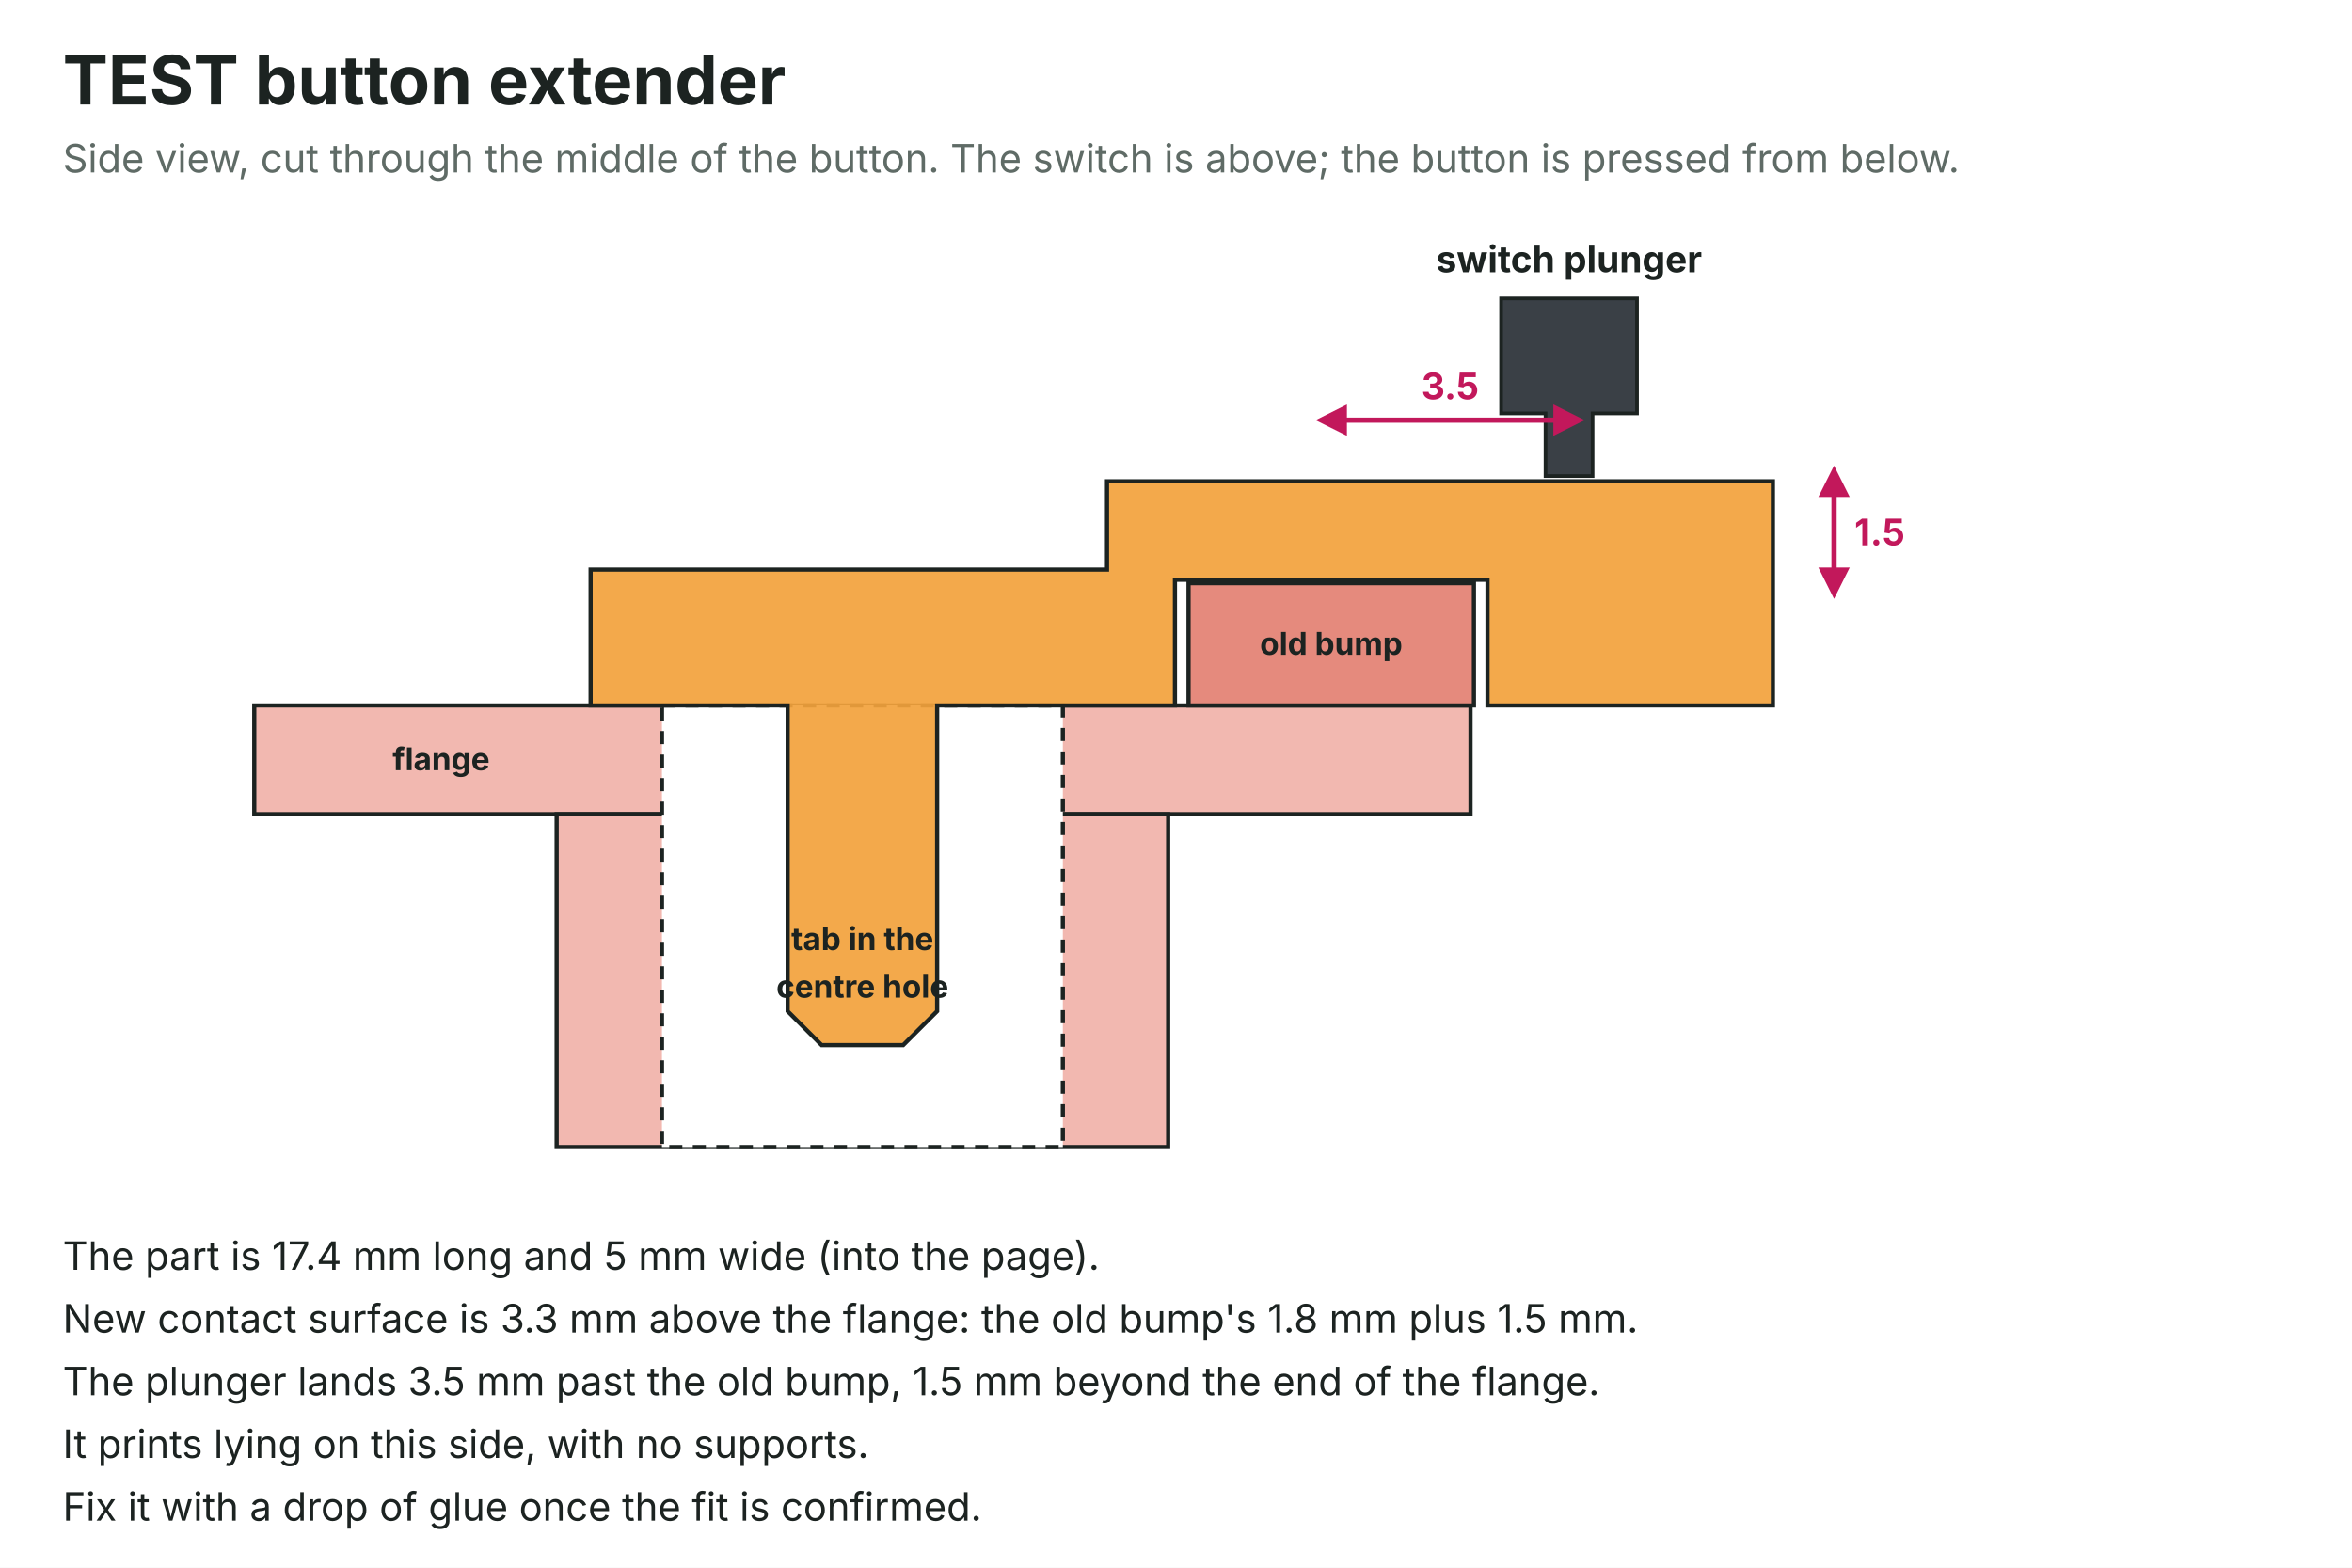
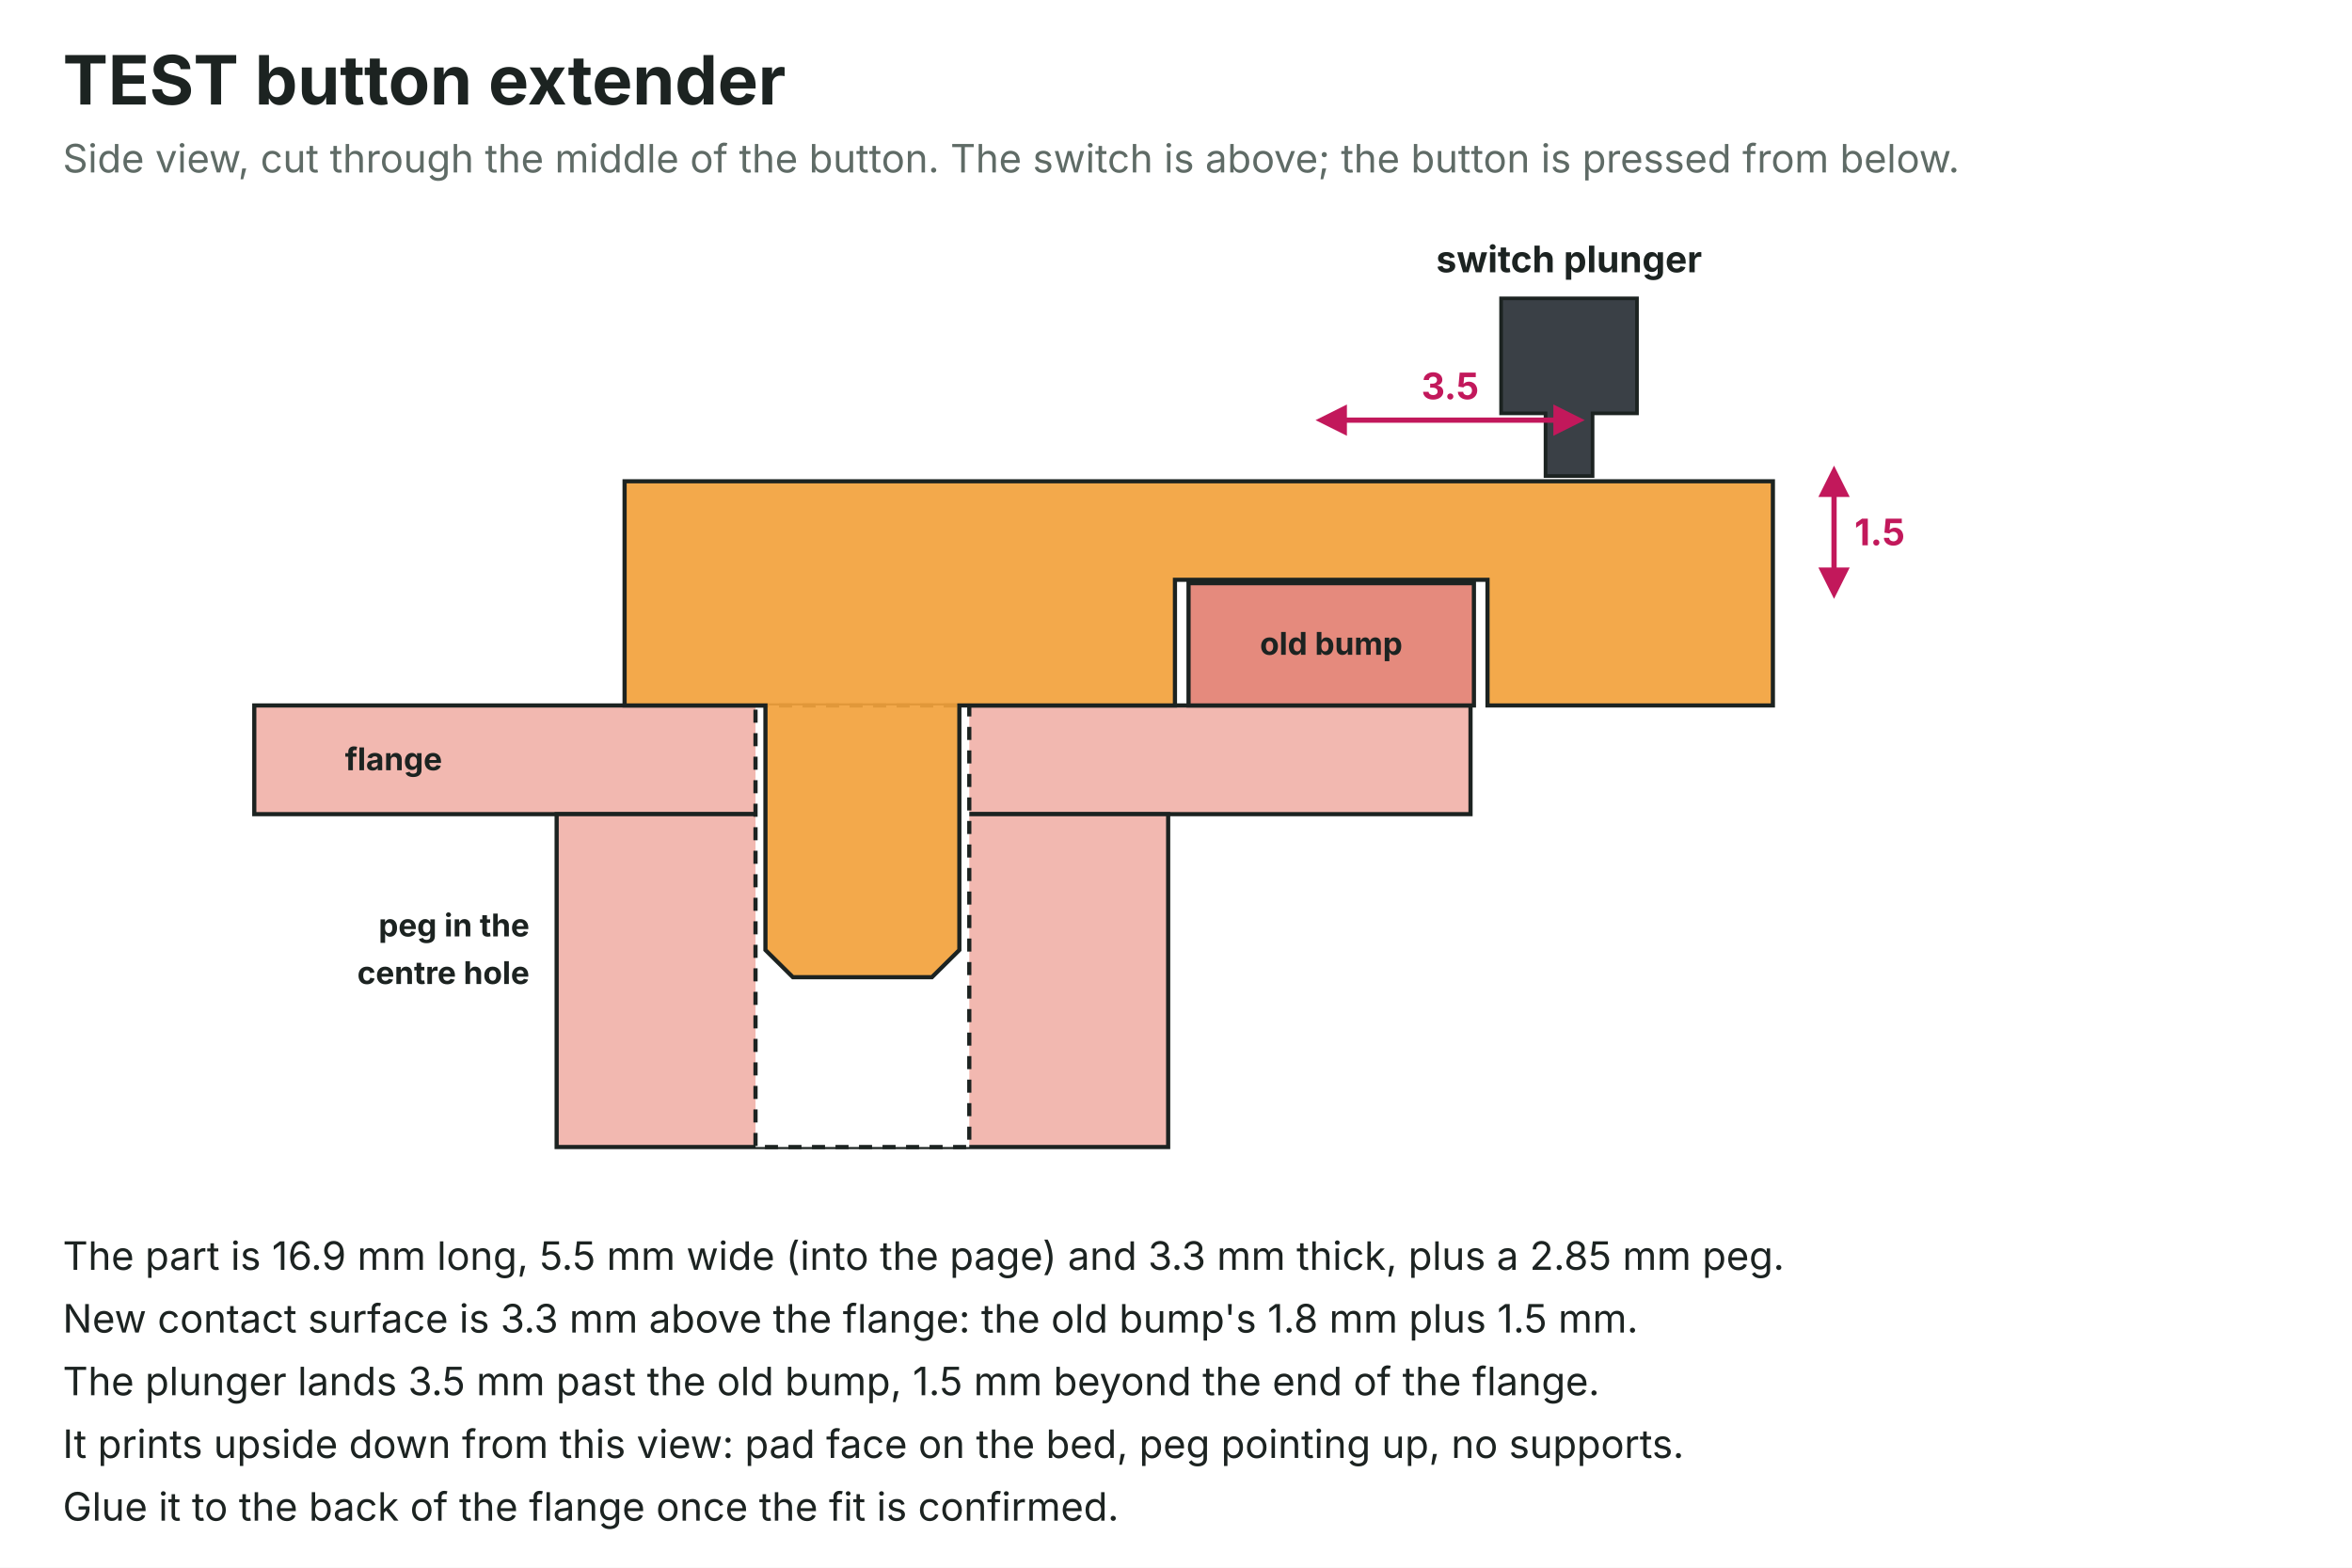
<svg xmlns="http://www.w3.org/2000/svg" viewBox="0 0 900 600" width="900" height="600" font-family="Inter, 'DejaVu Sans', Arial, sans-serif">
  <defs>
    <marker id="h" viewBox="0 0 10 10" refX="5" refY="5" markerWidth="6" markerHeight="6" orient="auto-start-reverse">
      <path d="M0,0 L10,5 L0,10 z" fill="#c2185b" />
    </marker>
  </defs>
  <rect width="900" height="600" fill="#ffffff" />
  <text x="24" y="40" font-size="26" font-weight="700" fill="#1c2321">TEST button extender</text>
  <text x="24" y="66" font-size="15" fill="#5f6b66">Side view, cut through the middle of the button. The switch is above; the button is pressed from below.</text>
  <polygon points="97.3,270.0 562.7,270.0 562.7,311.6 97.3,311.6" fill="#f2b8b0" stroke="#1c2321" stroke-width="1.6" />
  <polygon points="213.0,311.6 447.0,311.6 447.0,439.0 213.0,439.0" fill="#f2b8b0" stroke="#1c2321" stroke-width="1.6" />
-   <polygon points="253.3,270.0 406.7,270.0 406.7,439.0 253.3,439.0" fill="#ffffff" stroke="#1c2321" stroke-width="1.6" stroke-dasharray="5 4" />
+   <polygon points="289.1,270.0 370.9,270.0 370.9,439.0 289.1,439.0" fill="#ffffff" stroke="#1c2321" stroke-width="1.6" stroke-dasharray="5 4" />
  <polygon points="454.8,270.0 564.0,270.0 564.0,223.2 454.8,223.2" fill="#e58a7d" stroke="#1c2321" stroke-width="1.6" />
-   <polygon points="226.0,270.0 301.4,270.0 301.4,387.0 314.4,400.0 345.6,400.0 358.6,387.0 358.6,270.0 449.6,270.0 449.6,221.9 569.2,221.9 569.2,270.0 678.4,270.0 678.4,184.2 423.6,184.2 423.6,218.0 226.0,218.0" fill="#f2a23c" stroke="#1c2321" stroke-width="1.6" fill-opacity="0.92" />
+   <polygon points="239.0,270.0 292.9,270.0 292.9,363.6 303.4,374.0 356.6,374.0 367.1,363.6 367.1,270.0 449.6,270.0 449.6,221.9 569.2,221.9 569.2,270.0 678.4,270.0 678.4,184.2 239.0,184.2" fill="#f2a23c" stroke="#1c2321" stroke-width="1.6" fill-opacity="0.92" />
  <path d="M574.4,114.2 h52 v44 h-17 v24 h-18 v-24 h-17 z" fill="#3a4046" stroke="#1c2321" stroke-width="1.4" />
  <text x="600.4" y="104.2" font-size="14" font-weight="700" fill="#1c2321" text-anchor="middle">switch plunger</text>
  <line x1="509.4" y1="160.8" x2="600.4" y2="160.8" stroke="#c2185b" stroke-width="2" marker-start="url(#h)" marker-end="url(#h)" />
  <text x="554.9" y="152.8" font-size="14" font-weight="700" fill="#c2185b" text-anchor="middle">3.5</text>
  <line x1="701.8" y1="223.2" x2="701.8" y2="184.2" stroke="#c2185b" stroke-width="2" marker-start="url(#h)" marker-end="url(#h)" />
  <text x="709.6" y="208.7" font-size="14" font-weight="700" fill="#c2185b" text-anchor="start">1.5</text>
  <text x="509.4" y="250.6" font-size="12" font-weight="700" fill="#1c2321" text-anchor="middle">old bump</text>
-   <text x="330.0" y="363.6" font-size="12" font-weight="700" fill="#1c2321" text-anchor="middle">tab in the</text>
-   <text x="330.0" y="381.8" font-size="12" font-weight="700" fill="#1c2321" text-anchor="middle">centre hole</text>
-   <text x="168.8" y="294.8" font-size="12" font-weight="700" fill="#1c2321" text-anchor="middle">flange</text>
-   <text x="24" y="486" font-size="15" fill="#1c2321">The part is 17.4 mm long and 5 mm wide (into the page).</text>
+   <text x="202.6" y="358.4" font-size="12" font-weight="700" fill="#1c2321" text-anchor="end">peg in the</text>
+   <text x="202.6" y="376.6" font-size="12" font-weight="700" fill="#1c2321" text-anchor="end">centre hole</text>
+   <text x="150.6" y="294.8" font-size="12" font-weight="700" fill="#1c2321" text-anchor="middle">flange</text>
+   <text x="24" y="486" font-size="15" fill="#1c2321">The part is 16.9 mm long, 5.5 mm wide (into the page) and 3.3 mm thick, plus a 2.85 mm peg.</text>
  <text x="24" y="510" font-size="15" fill="#1c2321">New contact surface is 3.3 mm above the flange: the old bump's 1.8 mm plus 1.5 mm.</text>
  <text x="24" y="534" font-size="15" fill="#1c2321">The plunger lands 3.5 mm past the old bump, 1.5 mm beyond the end of the flange.</text>
-   <text x="24" y="558" font-size="15" fill="#1c2321">It prints lying on this side, with no supports.</text>
-   <text x="24" y="582" font-size="15" fill="#1c2321">Fix it with a drop of glue once the fit is confirmed.</text>
+   <text x="24" y="558" font-size="15" fill="#1c2321">It prints upside down from this view: pad face on the bed, peg pointing up, no supports.</text>
+   <text x="24" y="582" font-size="15" fill="#1c2321">Glue it to the back of the flange once the fit is confirmed.</text>
</svg>
